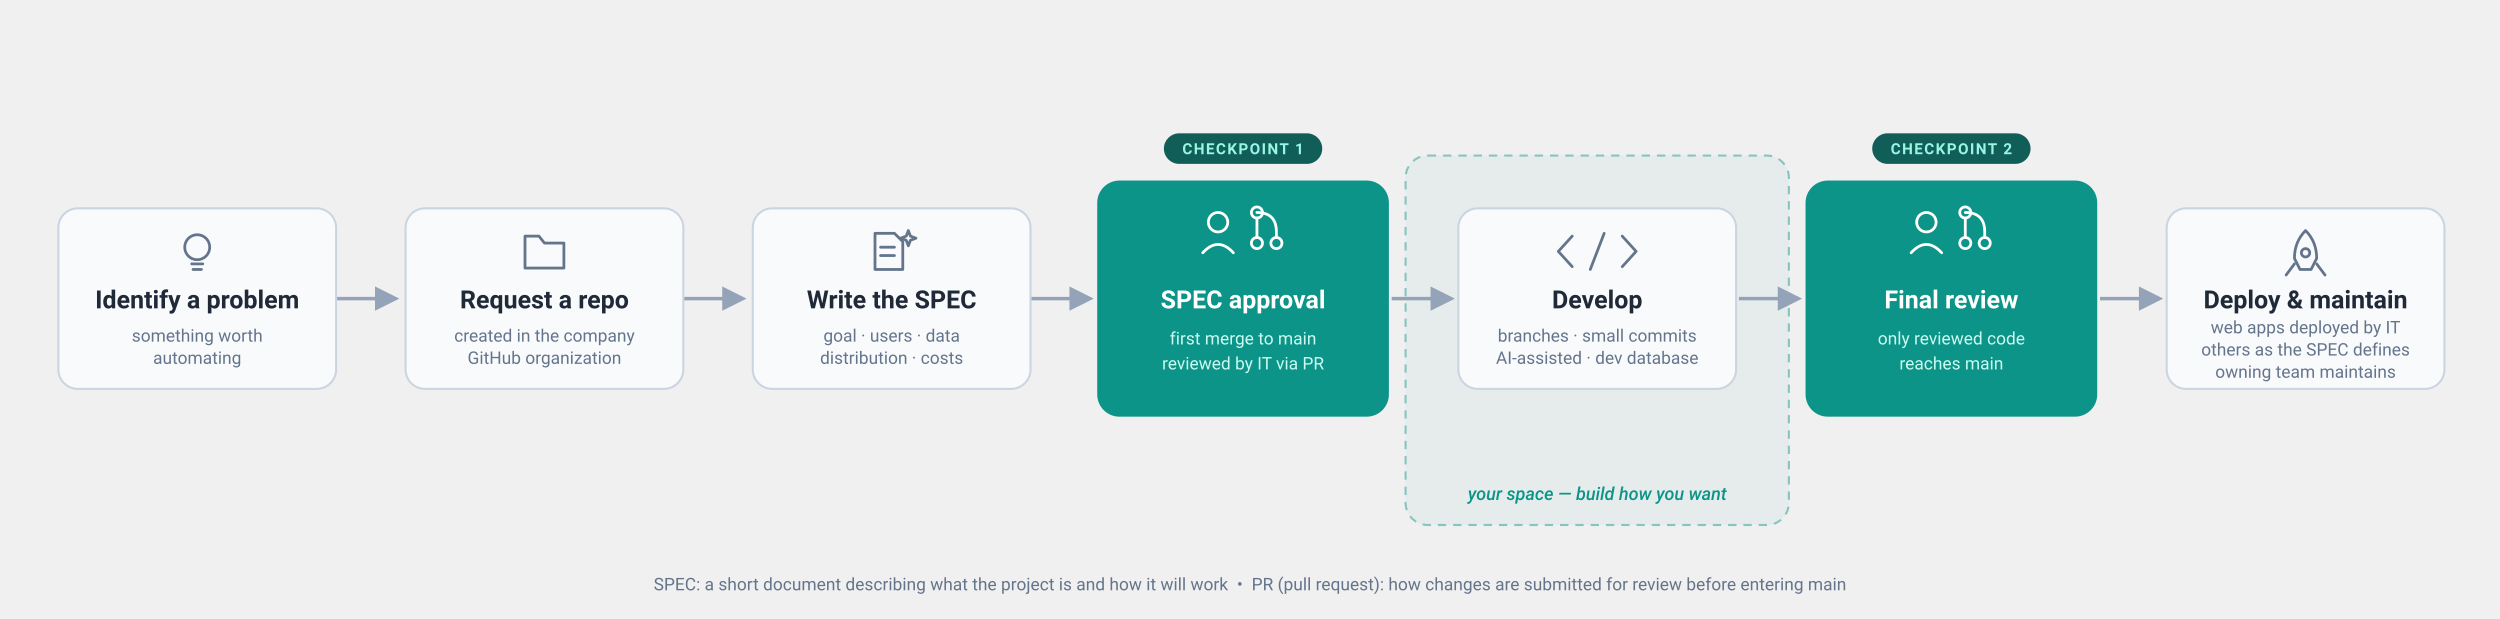
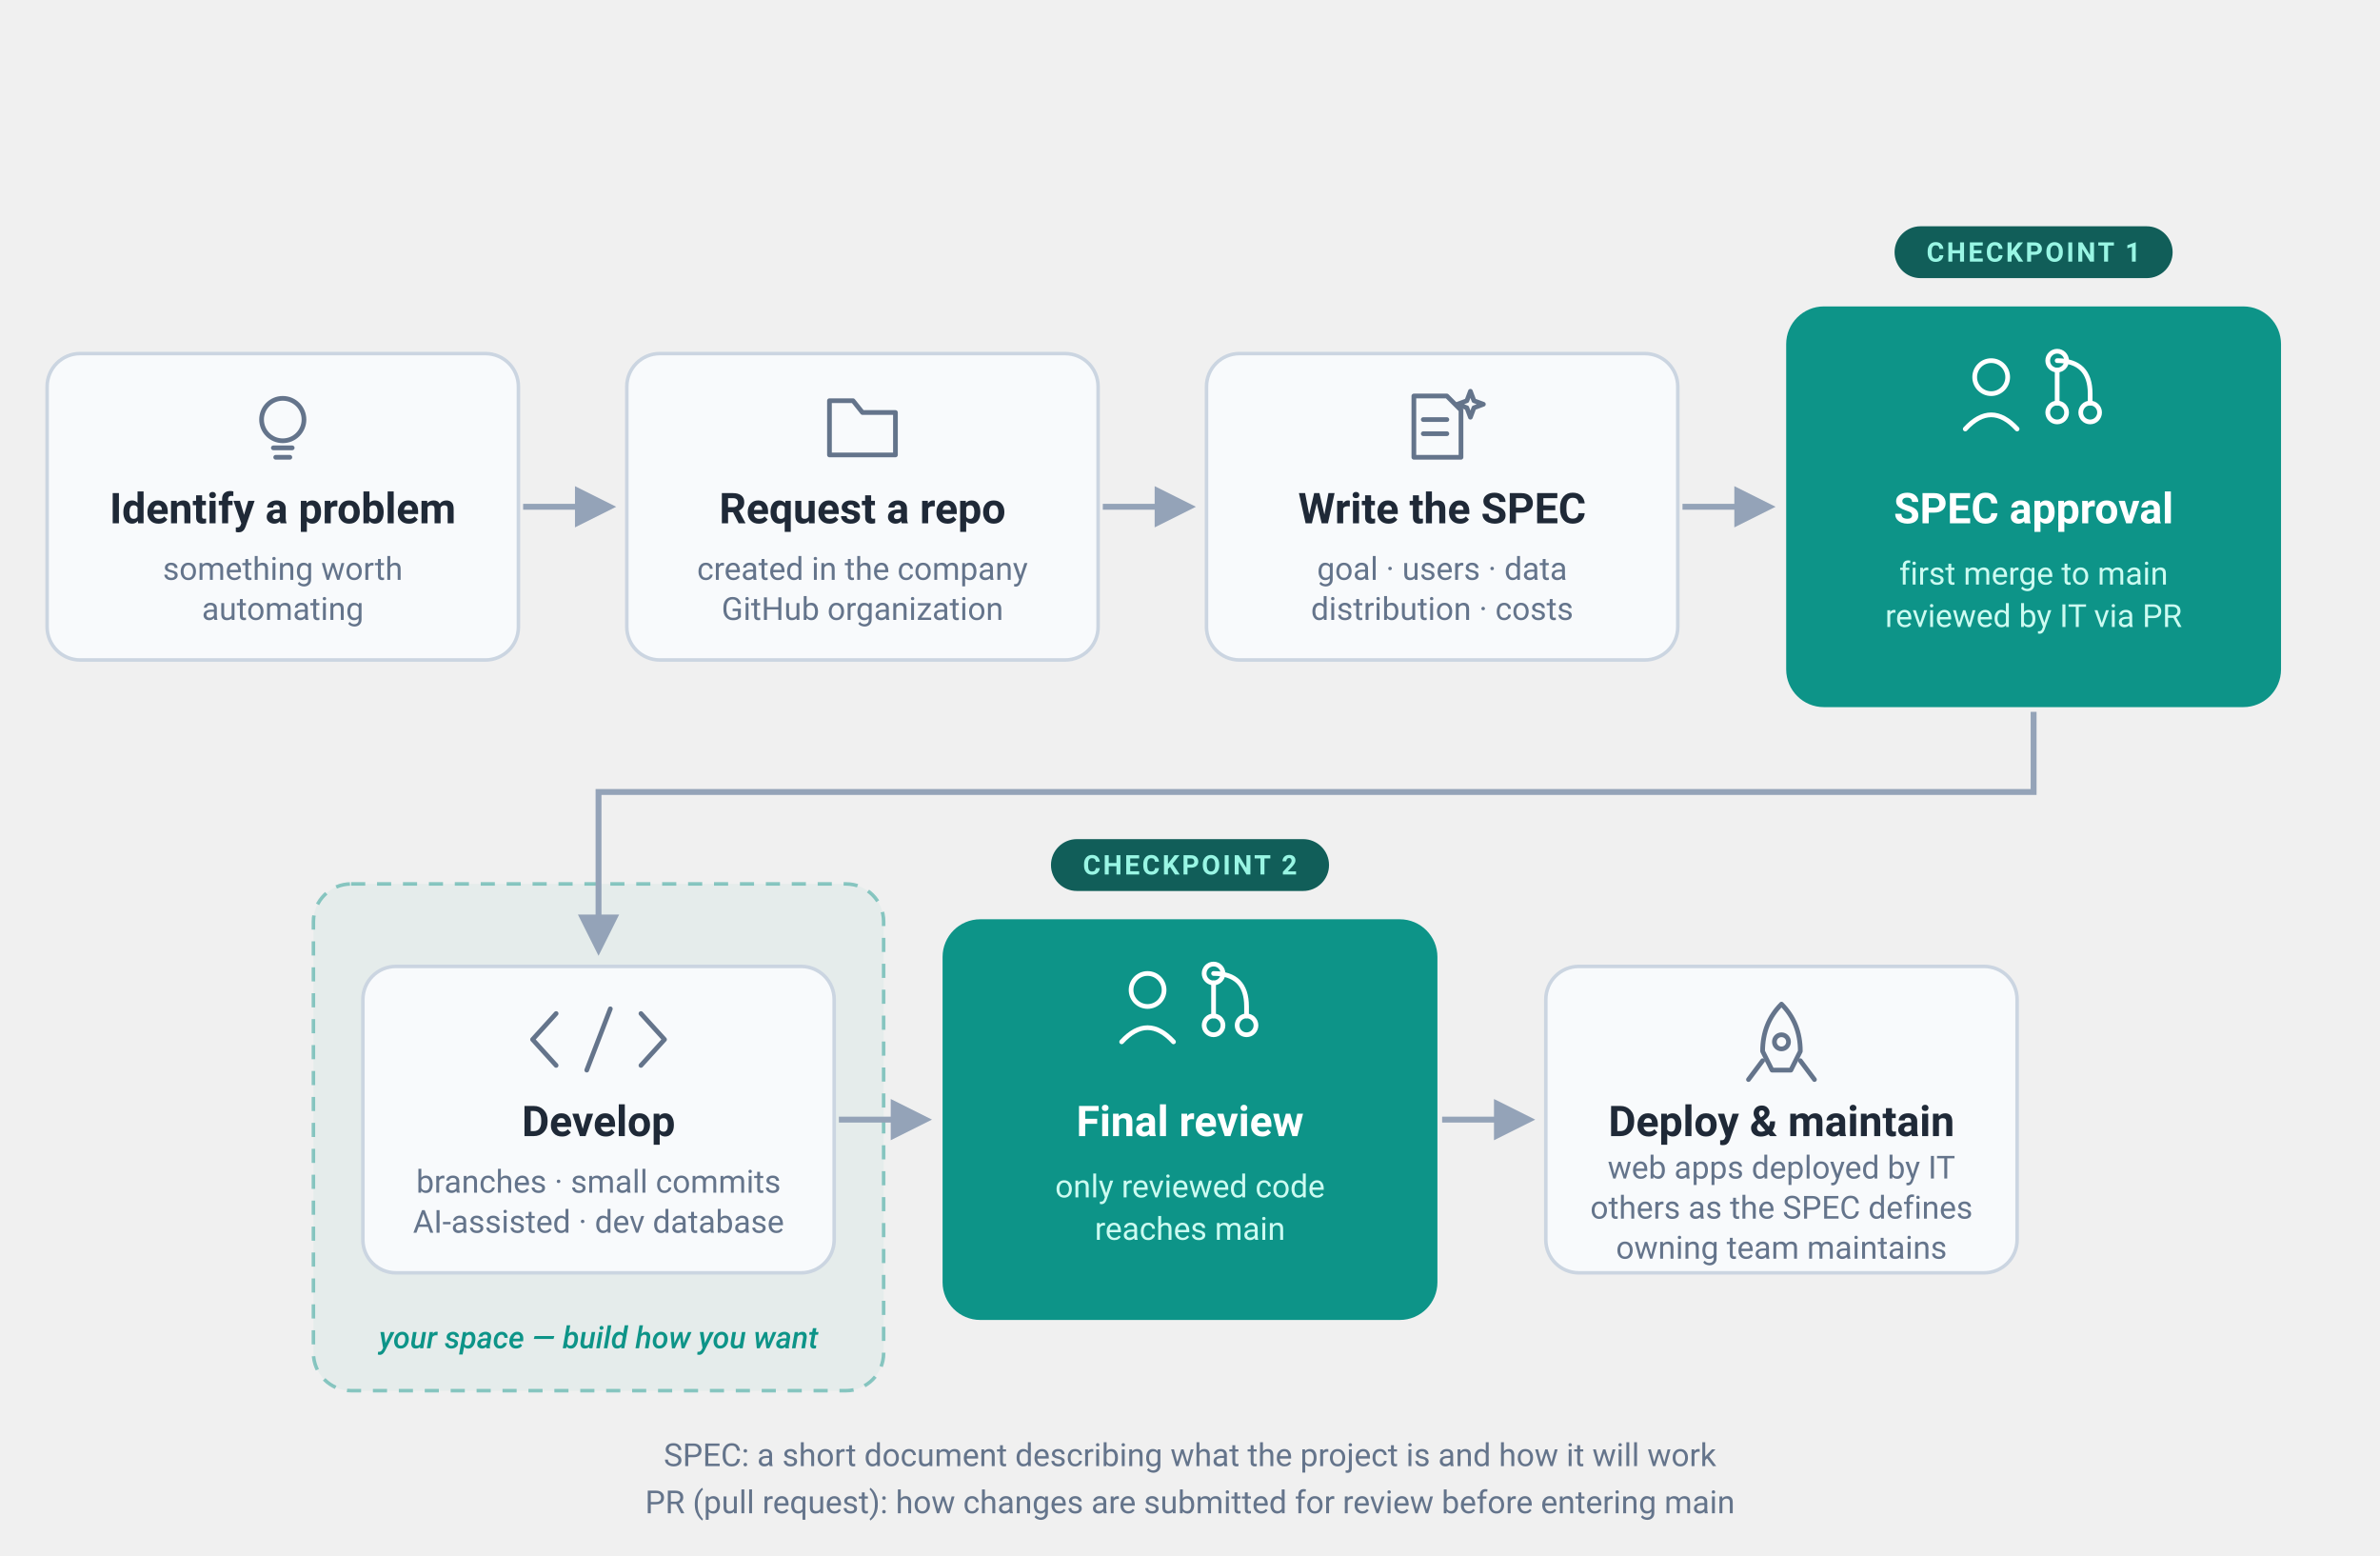
- <svg xmlns="http://www.w3.org/2000/svg" viewBox="0 0 1800 445" font-family="-apple-system, 'Segoe UI', Roboto, Helvetica, Arial, sans-serif">
+ <svg xmlns="http://www.w3.org/2000/svg" viewBox="0 0 1010 660" font-family="-apple-system, 'Segoe UI', Roboto, Helvetica, Arial, sans-serif">
  <style>
    .node   { fill: #f8fafc; stroke: #cbd5e1; stroke-width: 1.5; }
    .label  { fill: #1f2937; font-size: 18px; font-weight: 600; }
-     .caption{ fill: #64748b; font-size: 12.5px; }
+     .caption{ fill: #64748b; font-size: 13.5px; }
    .icon   { stroke: #64748b; stroke-width: 2; fill: none; stroke-linecap: round; stroke-linejoin: round; }
-     .arrow  { stroke: #94a3b8; stroke-width: 2.5; }
+     .arrow  { stroke: #94a3b8; stroke-width: 2.5; fill: none; }
    .ahead  { fill: #94a3b8; }
    .gate      { fill: #0d9488; }
    .gatelabel { fill: #ffffff; font-size: 18px; font-weight: 700; }
-     .gatecap   { fill: #ccfbf1; font-size: 12.5px; }
+     .gatecap   { fill: #ccfbf1; font-size: 13.5px; }
    .gateicon  { stroke: #ffffff; stroke-width: 2; fill: none; stroke-linecap: round; stroke-linejoin: round; }
    .chip      { fill: #115e59; }
-     .chiptext  { fill: #99f6e4; font-size: 11px; font-weight: 700; letter-spacing: 1px; }
+     .chiptext  { fill: #99f6e4; font-size: 11.5px; font-weight: 700; letter-spacing: 1px; }
    .zone      { fill: rgba(13, 148, 136, 0.05); stroke: rgba(13, 148, 136, 0.45); stroke-width: 1.5; stroke-dasharray: 6 5; }
    .zonetext  { fill: #0d9488; font-size: 13px; font-style: italic; font-weight: 500; }
    @media (prefers-color-scheme: dark) {
      .node   { fill: #161b22; stroke: #30363d; }
      .label  { fill: #e6edf3; }
      .caption{ fill: #8b949e; }
      .icon   { stroke: #8b949e; }
      .arrow  { stroke: #6e7681; }
      .ahead  { fill: #6e7681; }
      .zone   { fill: rgba(45, 212, 191, 0.06); stroke: rgba(45, 212, 191, 0.4); }
      .zonetext { fill: #2dd4bf; }
    }
  </style>
-   <rect class="zone" x="1012" y="112" width="276" height="266" rx="16" />
-   <text class="zonetext" x="1150" y="360" text-anchor="middle">your space — build how you want</text>
  <defs>
    <marker id="ah" viewBox="0 0 10 10" refX="8" refY="5" markerWidth="7" markerHeight="7" orient="auto">
      <path class="ahead" d="M 0 0 L 10 5 L 0 10 z" />
    </marker>
  </defs>
-   <line class="arrow" x1="242" y1="215" x2="284" y2="215" marker-end="url(#ah)" />
-   <line class="arrow" x1="492" y1="215" x2="534" y2="215" marker-end="url(#ah)" />
-   <line class="arrow" x1="742" y1="215" x2="784" y2="215" marker-end="url(#ah)" />
-   <line class="arrow" x1="1002" y1="215" x2="1044" y2="215" marker-end="url(#ah)" />
-   <line class="arrow" x1="1252" y1="215" x2="1294" y2="215" marker-end="url(#ah)" />
-   <line class="arrow" x1="1512" y1="215" x2="1554" y2="215" marker-end="url(#ah)" />
-   <rect class="node" x="42" y="150" width="200" height="130" rx="14" />
+   <rect class="zone" x="133" y="375" width="242" height="215" rx="16" />
+   <text class="zonetext" x="254" y="572" text-anchor="middle">your space — build how you want</text>
+   <line class="arrow" x1="222" y1="215" x2="258" y2="215" marker-end="url(#ah)" />
+   <line class="arrow" x1="468" y1="215" x2="504" y2="215" marker-end="url(#ah)" />
+   <line class="arrow" x1="714" y1="215" x2="750" y2="215" marker-end="url(#ah)" />
+   <path class="arrow" d="M 863 302 L 863 336 L 254 336 L 254 402" marker-end="url(#ah)" />
+   <line class="arrow" x1="356" y1="475" x2="392" y2="475" marker-end="url(#ah)" />
+   <line class="arrow" x1="612" y1="475" x2="648" y2="475" marker-end="url(#ah)" />
+   <rect class="node" x="20" y="150" width="200" height="130" rx="14" />
  <g class="icon">
-     <circle cx="142" cy="178" r="9" />
-     <line x1="138" y1="190" x2="146" y2="190" />
-     <line x1="139" y1="194" x2="145" y2="194" />
+     <circle cx="120" cy="178" r="9" />
+     <line x1="116" y1="190" x2="124" y2="190" />
+     <line x1="117" y1="194" x2="123" y2="194" />
  </g>
-   <text class="label" x="142" y="222" text-anchor="middle">Identify a problem</text>
-   <text class="caption" x="142" y="246" text-anchor="middle">something worth</text>
-   <text class="caption" x="142" y="262" text-anchor="middle">automating</text>
-   <rect class="node" x="292" y="150" width="200" height="130" rx="14" />
+   <text class="label" x="120" y="222" text-anchor="middle">Identify a problem</text>
+   <text class="caption" x="120" y="246" text-anchor="middle">something worth</text>
+   <text class="caption" x="120" y="263" text-anchor="middle">automating</text>
+   <rect class="node" x="266" y="150" width="200" height="130" rx="14" />
  <g class="icon">
-     <path d="M 378 170 h 10 l 4 5 h 14 v 18 h -28 z" />
+     <path d="M 352 170 h 10 l 4 5 h 14 v 18 h -28 z" />
  </g>
-   <text class="label" x="392" y="222" text-anchor="middle">Request a repo</text>
-   <text class="caption" x="392" y="246" text-anchor="middle">created in the company</text>
-   <text class="caption" x="392" y="262" text-anchor="middle">GitHub organization</text>
-   <rect class="node" x="542" y="150" width="200" height="130" rx="14" />
+   <text class="label" x="366" y="222" text-anchor="middle">Request a repo</text>
+   <text class="caption" x="366" y="246" text-anchor="middle">created in the company</text>
+   <text class="caption" x="366" y="263" text-anchor="middle">GitHub organization</text>
+   <rect class="node" x="512" y="150" width="200" height="130" rx="14" />
  <g class="icon">
-     <path d="M 630 168 h 14 l 6 6 v 20 h -20 z" />
-     <line x1="634" y1="178" x2="644" y2="178" />
-     <line x1="634" y1="184" x2="644" y2="184" />
-     <path d="M 654 166 l 1.5 4 l 4 1.5 l -4 1.5 l -1.5 4 l -1.5 -4 l -4 -1.5 l 4 -1.5 z" />
+     <path d="M 600 168 h 14 l 6 6 v 20 h -20 z" />
+     <line x1="604" y1="178" x2="614" y2="178" />
+     <line x1="604" y1="184" x2="614" y2="184" />
+     <path d="M 624 166 l 1.5 4 l 4 1.5 l -4 1.5 l -1.5 4 l -1.5 -4 l -4 -1.5 l 4 -1.5 z" />
  </g>
-   <text class="label" x="642" y="222" text-anchor="middle">Write the SPEC</text>
-   <text class="caption" x="642" y="246" text-anchor="middle">goal · users · data</text>
-   <text class="caption" x="642" y="262" text-anchor="middle">distribution · costs</text>
-   <rect class="chip" x="838" y="96" width="114" height="22" rx="11" />
-   <text class="chiptext" x="895" y="111" text-anchor="middle">CHECKPOINT 1</text>
-   <rect class="gate" x="790" y="130" width="210" height="170" rx="16" />
+   <text class="label" x="612" y="222" text-anchor="middle">Write the SPEC</text>
+   <text class="caption" x="612" y="246" text-anchor="middle">goal · users · data</text>
+   <text class="caption" x="612" y="263" text-anchor="middle">distribution · costs</text>
+   <rect class="chip" x="804" y="96" width="118" height="22" rx="11" />
+   <text class="chiptext" x="863" y="111" text-anchor="middle">CHECKPOINT 1</text>
+   <rect class="gate" x="758" y="130" width="210" height="170" rx="16" />
  <g class="gateicon">
-     <circle cx="877" cy="160" r="7" />
-     <path d="M 866 182 q 11 -12 22 0" />
-     <circle cx="905" cy="153" r="4" />
-     <circle cx="905" cy="175" r="4" />
-     <line x1="905" y1="157" x2="905" y2="171" />
-     <path d="M 905 153 q 14 0 14 14 v 4" fill="none" />
-     <circle cx="919" cy="175" r="4" />
+     <circle cx="845" cy="160" r="7" />
+     <path d="M 834 182 q 11 -12 22 0" />
+     <circle cx="873" cy="153" r="4" />
+     <circle cx="873" cy="175" r="4" />
+     <line x1="873" y1="157" x2="873" y2="171" />
+     <path d="M 873 153 q 14 0 14 14 v 4" fill="none" />
+     <circle cx="887" cy="175" r="4" />
  </g>
-   <text class="gatelabel" x="895" y="222" text-anchor="middle">SPEC approval</text>
-   <text class="gatecap" x="895" y="248" text-anchor="middle">first merge to main</text>
-   <text class="gatecap" x="895" y="266" text-anchor="middle">reviewed by IT via PR</text>
-   <rect class="node" x="1050" y="150" width="200" height="130" rx="14" />
+   <text class="gatelabel" x="863" y="222" text-anchor="middle">SPEC approval</text>
+   <text class="gatecap" x="863" y="248" text-anchor="middle">first merge to main</text>
+   <text class="gatecap" x="863" y="266" text-anchor="middle">reviewed by IT via PR</text>
+   <rect class="node" x="154" y="410" width="200" height="130" rx="14" />
  <g class="icon">
-     <path d="M 1132 170 l -10 11 l 10 11" />
-     <path d="M 1168 170 l 10 11 l -10 11" />
-     <line x1="1155" y1="168" x2="1145" y2="194" />
+     <path d="M 236 430 l -10 11 l 10 11" />
+     <path d="M 272 430 l 10 11 l -10 11" />
+     <line x1="259" y1="428" x2="249" y2="454" />
  </g>
-   <text class="label" x="1150" y="222" text-anchor="middle">Develop</text>
-   <text class="caption" x="1150" y="246" text-anchor="middle">branches · small commits</text>
-   <text class="caption" x="1150" y="262" text-anchor="middle">AI-assisted · dev database</text>
-   <rect class="chip" x="1348" y="96" width="114" height="22" rx="11" />
-   <text class="chiptext" x="1405" y="111" text-anchor="middle">CHECKPOINT 2</text>
-   <rect class="gate" x="1300" y="130" width="210" height="170" rx="16" />
+   <text class="label" x="254" y="482" text-anchor="middle">Develop</text>
+   <text class="caption" x="254" y="506" text-anchor="middle">branches · small commits</text>
+   <text class="caption" x="254" y="523" text-anchor="middle">AI-assisted · dev database</text>
+   <rect class="chip" x="446" y="356" width="118" height="22" rx="11" />
+   <text class="chiptext" x="505" y="371" text-anchor="middle">CHECKPOINT 2</text>
+   <rect class="gate" x="400" y="390" width="210" height="170" rx="16" />
  <g class="gateicon">
-     <circle cx="1387" cy="160" r="7" />
-     <path d="M 1376 182 q 11 -12 22 0" />
-     <circle cx="1415" cy="153" r="4" />
-     <circle cx="1415" cy="175" r="4" />
-     <line x1="1415" y1="157" x2="1415" y2="171" />
-     <path d="M 1415 153 q 14 0 14 14 v 4" fill="none" />
-     <circle cx="1429" cy="175" r="4" />
+     <circle cx="487" cy="420" r="7" />
+     <path d="M 476 442 q 11 -12 22 0" />
+     <circle cx="515" cy="413" r="4" />
+     <circle cx="515" cy="435" r="4" />
+     <line x1="515" y1="417" x2="515" y2="431" />
+     <path d="M 515 413 q 14 0 14 14 v 4" fill="none" />
+     <circle cx="529" cy="435" r="4" />
  </g>
-   <text class="gatelabel" x="1405" y="222" text-anchor="middle">Final review</text>
-   <text class="gatecap" x="1405" y="248" text-anchor="middle">only reviewed code</text>
-   <text class="gatecap" x="1405" y="266" text-anchor="middle">reaches main</text>
-   <rect class="node" x="1560" y="150" width="200" height="130" rx="14" />
+   <text class="gatelabel" x="505" y="482" text-anchor="middle">Final review</text>
+   <text class="gatecap" x="505" y="508" text-anchor="middle">only reviewed code</text>
+   <text class="gatecap" x="505" y="526" text-anchor="middle">reaches main</text>
+   <rect class="node" x="656" y="410" width="200" height="130" rx="14" />
  <g class="icon">
-     <path d="M 1660 166 q 8 8 8 20 l -4 8 h -8 l -4 -8 q 0 -12 8 -20 z" />
-     <circle cx="1660" cy="182" r="3" />
-     <path d="M 1652 190 l -6 8 M 1668 190 l 6 8" />
+     <path d="M 756 426 q 8 8 8 20 l -4 8 h -8 l -4 -8 q 0 -12 8 -20 z" />
+     <circle cx="756" cy="442" r="3" />
+     <path d="M 748 450 l -6 8 M 764 450 l 6 8" />
  </g>
-   <text class="label" x="1660" y="222" text-anchor="middle">Deploy &amp; maintain</text>
-   <text class="caption" x="1660" y="240" text-anchor="middle">web apps deployed by IT</text>
-   <text class="caption" x="1660" y="256" text-anchor="middle">others as the SPEC defines</text>
-   <text class="caption" x="1660" y="272" text-anchor="middle">owning team maintains</text>
-   <text class="caption" x="900" y="425" text-anchor="middle">SPEC: a short document describing what the project is and how it will work • PR (pull request): how changes are submitted for review before entering main</text>
+   <text class="label" x="756" y="482" text-anchor="middle">Deploy &amp; maintain</text>
+   <text class="caption" x="756" y="500" text-anchor="middle">web apps deployed by IT</text>
+   <text class="caption" x="756" y="517" text-anchor="middle">others as the SPEC defines</text>
+   <text class="caption" x="756" y="534" text-anchor="middle">owning team maintains</text>
+   <text class="caption" x="505" y="622" text-anchor="middle">SPEC: a short document describing what the project is and how it will work</text>
+   <text class="caption" x="505" y="642" text-anchor="middle">PR (pull request): how changes are submitted for review before entering main</text>
</svg>
